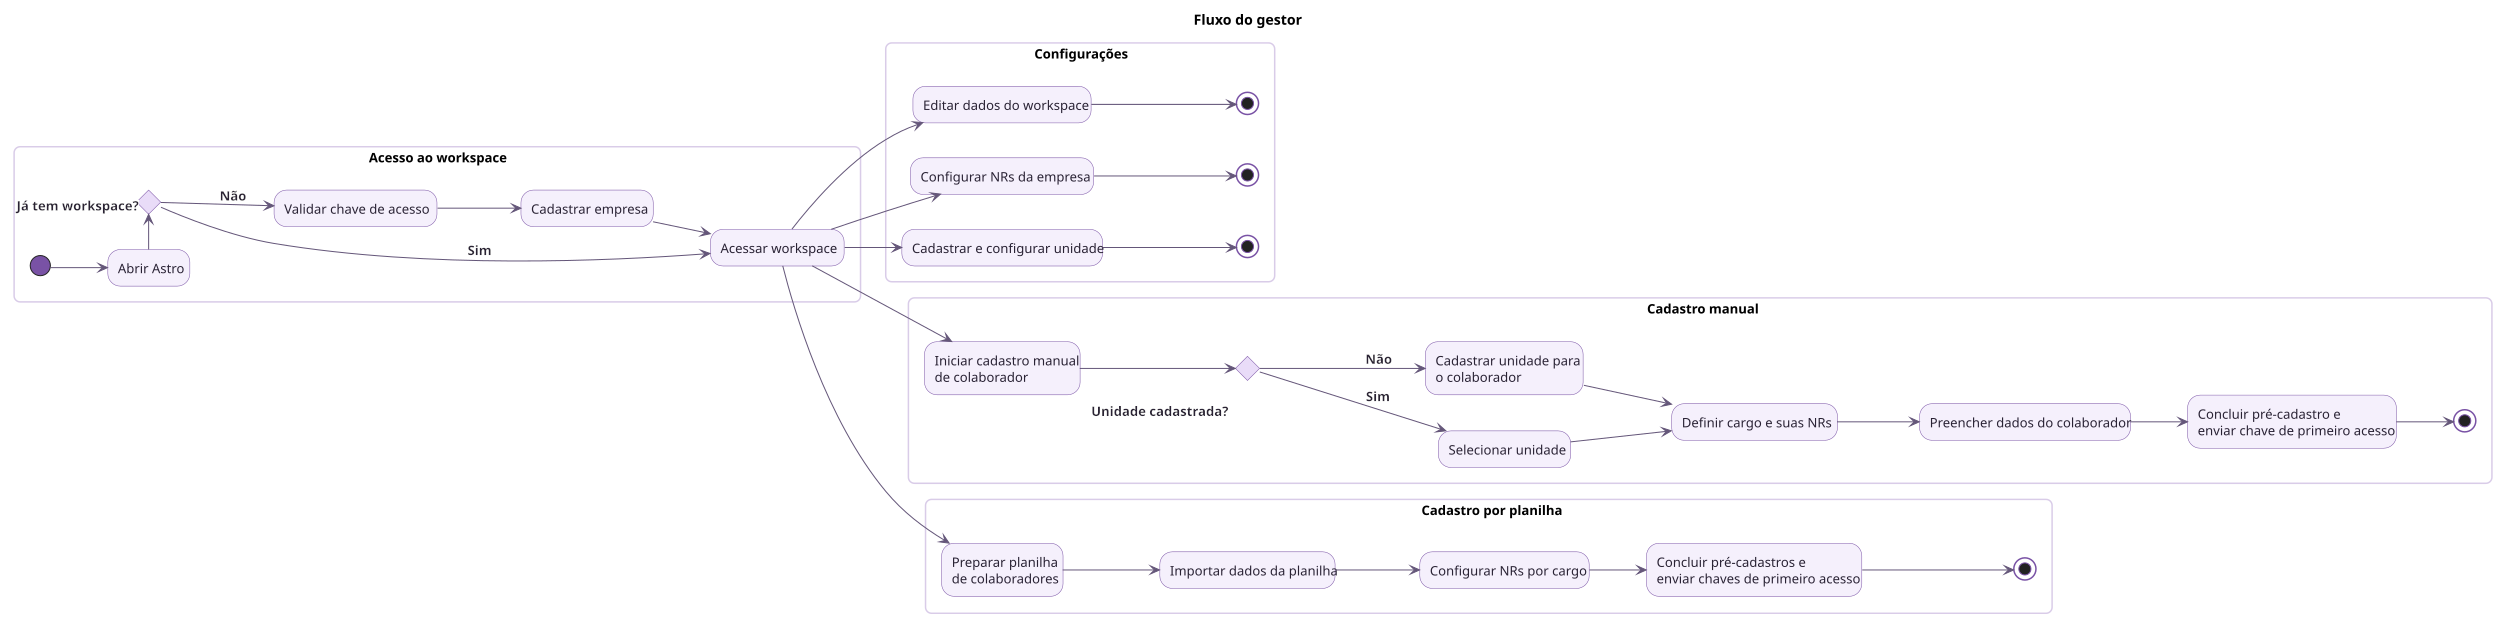
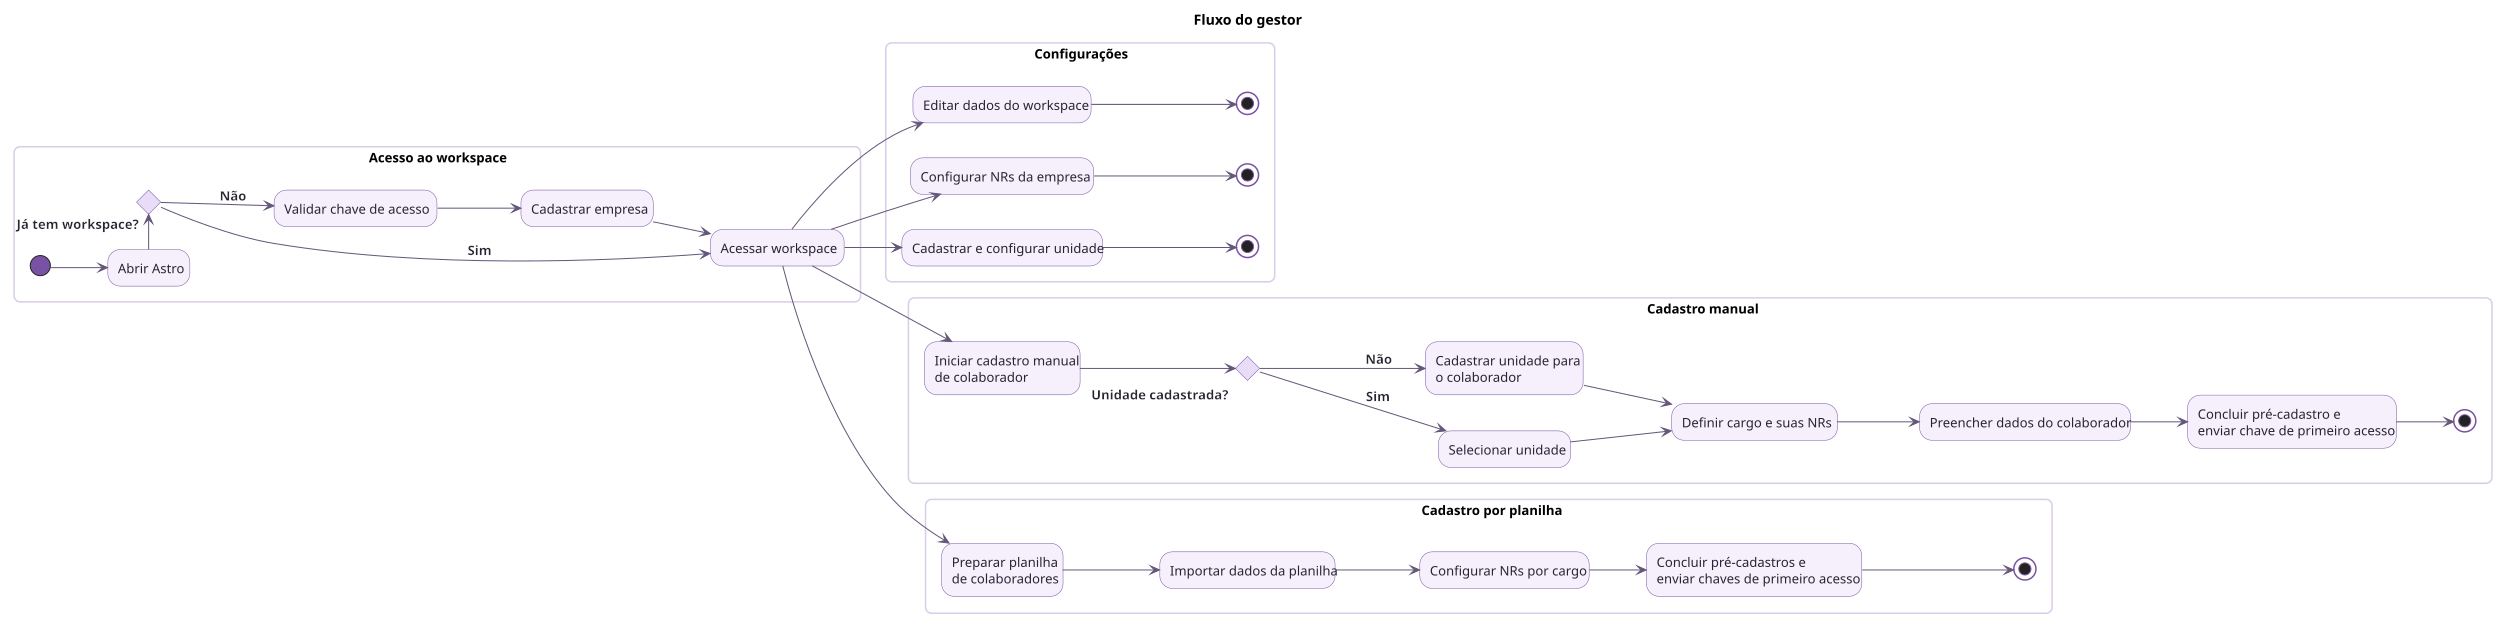
<svg xmlns="http://www.w3.org/2000/svg" version="1.1" data-diagram-type="ACTIVITY" style="width:2481px;height:632px;background:#FFFFFF;" width="2481px" height="632px" viewBox="0 0 2481 632" zoomAndPan="magnify" preserveAspectRatio="none" contentStyleType="text/css">
  <defs>
-     <filter id="bp3j8k51ltzij0" x="0" y="0" width="1" height="1">
+     <filter id="bng2ll3yl29330" x="0" y="0" width="1" height="1">
      <feFlood flood-color="#FFFFFF" result="flood" />
      <feComposite in="SourceGraphic" in2="flood" operator="over" />
    </filter>
  </defs>
  <g font-family="sans-serif" lengthAdjust="spacing">
    <g class="title" data-source-line="1">
      <text x="1184.5" y="24.533" fill="#000" font-size="14" textLength="105" font-weight="700">Fluxo do gestor</text>
    </g>
    <g class="cluster" data-qualified-name="Acesso ao workspace" id="ent0001" data-source-line="9">
      <rect x="14" y="145.609" width="840" height="154" fill="none" style="stroke:#D9CCE8;stroke-width:1.5;" rx="6" ry="6" />
      <text x="366.077" y="161.104" fill="#000" font-size="13" textLength="135.846" font-weight="700">Acesso ao workspace</text>
    </g>
    <g class="cluster" data-qualified-name="Configura..es" id="ent0015" data-source-line="20">
      <rect x="879" y="42.609" width="386" height="237" fill="none" style="stroke:#D9CCE8;stroke-width:1.5;" rx="6" ry="6" />
      <text x="1026.494" y="58.104" fill="#000" font-size="13" textLength="91.013" font-weight="700">Configurações</text>
    </g>
    <g class="cluster" data-qualified-name="Cadastro manual" id="ent0028" data-source-line="29">
      <rect x="901.5" y="295.609" width="1571.5" height="184" fill="none" style="stroke:#D9CCE8;stroke-width:1.5;" rx="6" ry="6" />
      <text x="1634.514" y="311.104" fill="#000" font-size="13" textLength="105.473" font-weight="700">Cadastro manual</text>
    </g>
    <g class="cluster" data-qualified-name="Cadastro por planilha" id="ent0047" data-source-line="43">
      <rect x="918.5" y="495.609" width="1118" height="113" fill="none" style="stroke:#D9CCE8;stroke-width:1.5;" rx="6" ry="6" />
      <text x="1410.685" y="511.104" fill="#000" font-size="13" textLength="133.631" font-weight="700">Cadastro por planilha</text>
    </g>
    <g class="start_entity" data-qualified-name="Acesso ao workspace.start" id="ent0002" data-source-line="10">
      <ellipse cx="40" cy="263.609" rx="10" ry="10" fill="#7952A5" style="stroke:#222;stroke-width:1;" />
    </g>
    <rect x="107" y="247.609" width="81.401" height="36.352" fill="#F5F0FC" style="stroke:#7952A5;stroke-width:0.5;" rx="12.5" ry="12.5" />
    <text x="117" y="271.104" fill="#292234" font-size="13" textLength="61.401">Abrir Astro</text>
    <g class="entity" data-qualified-name="Acesso ao workspace..5" id="ent0006">
      <polygon points="147.5,188.609,159.5,200.609,147.5,212.609,135.5,200.609,147.5,188.609" fill="#E9DCF8" style="stroke:#7952A5;stroke-width:0.5;stroke-linejoin:miter;stroke-miterlimit:10;" />
    </g>
    <rect x="705" y="227.609" width="132.709" height="36.352" fill="#F5F0FC" style="stroke:#7952A5;stroke-width:0.5;" rx="12.5" ry="12.5" />
    <text x="715" y="251.104" fill="#292234" font-size="13" textLength="112.709">Acessar workspace</text>
    <rect x="272" y="188.609" width="161.642" height="36.352" fill="#F5F0FC" style="stroke:#7952A5;stroke-width:0.5;" rx="12.5" ry="12.5" />
    <text x="282" y="212.104" fill="#292234" font-size="13" textLength="141.642">Validar chave de acesso</text>
    <rect x="517" y="188.609" width="131.268" height="36.352" fill="#F5F0FC" style="stroke:#7952A5;stroke-width:0.5;" rx="12.5" ry="12.5" />
    <text x="527" y="212.104" fill="#292234" font-size="13" textLength="111.268">Cadastrar empresa</text>
    <rect x="906" y="85.609" width="176.813" height="36.352" fill="#F5F0FC" style="stroke:#7952A5;stroke-width:0.5;" rx="12.5" ry="12.5" />
    <text x="916" y="109.104" fill="#292234" font-size="13" textLength="156.813">Editar dados do workspace</text>
    <g class="end_entity" data-qualified-name="Configura..es.end.1" id="ent0018" data-source-line="22">
      <ellipse cx="1238" cy="102.609" rx="11" ry="11" fill="none" style="stroke:#7952A5;stroke-width:1.5;" />
      <ellipse cx="1238" cy="102.609" rx="6" ry="6" fill="#222" style="stroke:#7952A5;stroke-width:1;" />
    </g>
    <rect x="903.5" y="156.609" width="181.846" height="36.352" fill="#F5F0FC" style="stroke:#7952A5;stroke-width:0.5;" rx="12.5" ry="12.5" />
    <text x="913.5" y="180.104" fill="#292234" font-size="13" textLength="161.846">Configurar NRs da empresa</text>
    <g class="end_entity" data-qualified-name="Configura..es.end.2" id="ent0022" data-source-line="24">
      <ellipse cx="1238" cy="173.609" rx="11" ry="11" fill="none" style="stroke:#7952A5;stroke-width:1.5;" />
      <ellipse cx="1238" cy="173.609" rx="6" ry="6" fill="#222" style="stroke:#7952A5;stroke-width:1;" />
    </g>
    <rect x="895" y="227.609" width="199.22" height="36.352" fill="#F5F0FC" style="stroke:#7952A5;stroke-width:0.5;" rx="12.5" ry="12.5" />
    <text x="905" y="251.104" fill="#292234" font-size="13" textLength="179.22">Cadastrar e configurar unidade</text>
    <g class="end_entity" data-qualified-name="Configura..es.end.3" id="ent0026" data-source-line="26">
      <ellipse cx="1238" cy="244.609" rx="11" ry="11" fill="none" style="stroke:#7952A5;stroke-width:1.5;" />
      <ellipse cx="1238" cy="244.609" rx="6" ry="6" fill="#222" style="stroke:#7952A5;stroke-width:1;" />
    </g>
    <rect x="917.5" y="339.109" width="154.399" height="52.703" fill="#F5F0FC" style="stroke:#7952A5;stroke-width:0.5;" rx="12.5" ry="12.5" />
    <text x="927.5" y="362.604" fill="#292234" font-size="13" textLength="134.399">Iniciar cadastro manual</text>
    <text x="927.5" y="378.956" fill="#292234" font-size="13" textLength="86.728">de colaborador</text>
    <g class="entity" data-qualified-name="Cadastro manual..31" id="ent0032">
      <polygon points="1238,353.609,1250,365.609,1238,377.609,1226,365.609,1238,353.609" fill="#E9DCF8" style="stroke:#7952A5;stroke-width:0.5;stroke-linejoin:miter;stroke-miterlimit:10;" />
    </g>
    <rect x="1427.5" y="427.609" width="131.306" height="36.352" fill="#F5F0FC" style="stroke:#7952A5;stroke-width:0.5;" rx="12.5" ry="12.5" />
    <text x="1437.5" y="451.104" fill="#292234" font-size="13" textLength="111.306">Selecionar unidade</text>
    <rect x="1659" y="400.609" width="164.498" height="36.352" fill="#F5F0FC" style="stroke:#7952A5;stroke-width:0.5;" rx="12.5" ry="12.5" />
    <text x="1669" y="424.104" fill="#292234" font-size="13" textLength="144.498">Definir cargo e suas NRs</text>
    <rect x="1414.5" y="339.109" width="156.589" height="52.703" fill="#F5F0FC" style="stroke:#7952A5;stroke-width:0.5;" rx="12.5" ry="12.5" />
    <text x="1424.5" y="362.604" fill="#292234" font-size="13" textLength="136.589">Cadastrar unidade para</text>
    <text x="1424.5" y="378.956" fill="#292234" font-size="13" textLength="79.498">o colaborador</text>
    <rect x="1905" y="400.609" width="209.351" height="36.352" fill="#F5F0FC" style="stroke:#7952A5;stroke-width:0.5;" rx="12.5" ry="12.5" />
    <text x="1915" y="424.104" fill="#292234" font-size="13" textLength="189.351">Preencher dados do colaborador</text>
    <rect x="2171" y="392.109" width="207.148" height="52.703" fill="#F5F0FC" style="stroke:#7952A5;stroke-width:0.5;" rx="12.5" ry="12.5" />
    <text x="2181" y="415.604" fill="#292234" font-size="13" textLength="135.116">Concluir pré-cadastro e</text>
    <text x="2181" y="431.956" fill="#292234" font-size="13" textLength="187.148">enviar chave de primeiro acesso</text>
    <g class="end_entity" data-qualified-name="Cadastro manual.end.4" id="ent0045" data-source-line="40">
      <ellipse cx="2446" cy="417.609" rx="11" ry="11" fill="none" style="stroke:#7952A5;stroke-width:1.5;" />
      <ellipse cx="2446" cy="417.609" rx="6" ry="6" fill="#222" style="stroke:#7952A5;stroke-width:1;" />
    </g>
    <rect x="934.5" y="539.109" width="120.458" height="52.703" fill="#F5F0FC" style="stroke:#7952A5;stroke-width:0.5;" rx="12.5" ry="12.5" />
    <text x="944.5" y="562.604" fill="#292234" font-size="13" textLength="99.004">Preparar planilha</text>
    <text x="944.5" y="578.956" fill="#292234" font-size="13" textLength="100.458">de colaboradores</text>
    <rect x="1151" y="547.609" width="173.931" height="36.352" fill="#F5F0FC" style="stroke:#7952A5;stroke-width:0.5;" rx="12.5" ry="12.5" />
    <text x="1161" y="571.104" fill="#292234" font-size="13" textLength="153.931">Importar dados da planilha</text>
    <rect x="1409" y="547.609" width="168.116" height="36.352" fill="#F5F0FC" style="stroke:#7952A5;stroke-width:0.5;" rx="12.5" ry="12.5" />
    <text x="1419" y="571.104" fill="#292234" font-size="13" textLength="148.116">Configurar NRs por cargo</text>
    <rect x="1634" y="539.109" width="213.648" height="52.703" fill="#F5F0FC" style="stroke:#7952A5;stroke-width:0.5;" rx="12.5" ry="12.5" />
    <text x="1644" y="562.604" fill="#292234" font-size="13" textLength="141.616">Concluir pré-cadastros e</text>
    <text x="1644" y="578.956" fill="#292234" font-size="13" textLength="193.648">enviar chaves de primeiro acesso</text>
    <g class="end_entity" data-qualified-name="Cadastro por planilha.end.5" id="ent0056" data-source-line="48">
      <ellipse cx="2009.5" cy="564.609" rx="11" ry="11" fill="none" style="stroke:#7952A5;stroke-width:1.5;" />
      <ellipse cx="2009.5" cy="564.609" rx="6" ry="6" fill="#222" style="stroke:#7952A5;stroke-width:1;" />
    </g>
    <g class="link" data-entity-1="ent0002" data-entity-2="ent0003" id="lnk4" data-link-type="dependency">
      <polygon points="106.646,265.609,97.646,261.609,101.646,265.609,97.646,269.609,106.646,265.609" fill="#645679" style="stroke:#645679;stroke-width:1;stroke-linejoin:miter;stroke-miterlimit:10;" />
      <path d="M50.362,265.609 C62.97,265.609 81.186,265.609 101.646,265.609" style="stroke:#645679;stroke-width:1;" fill="none" />
    </g>
    <g class="link" data-entity-1="ent0003" data-entity-2="ent0006" id="lnk7" data-link-type="dependency">
      <polygon points="147.5,212.72,143.5,221.72,147.5,217.72,151.5,221.72,147.5,212.72" fill="#645679" style="stroke:#645679;stroke-width:1;stroke-linejoin:miter;stroke-miterlimit:10;" />
      <path d="M147.5,247.582 C147.5,235.961 147.5,229.34 147.5,217.72" style="stroke:#645679;stroke-width:1;" fill="none" />
-       <text x="80.084" y="176.215" fill="#292234" font-size="13" font-weight="700"> </text>
-       <text x="80.084" y="192.566" fill="#292234" font-size="13" font-weight="700"> </text>
-       <text x="16.5" y="208.918" fill="#292234" font-size="13" textLength="119.945" font-weight="700" filter="url(#bp3j8k51ltzij0)">Já tem workspace?</text>
+       <text x="16.5" y="227.215" fill="#292234" font-size="13" textLength="119.945" font-weight="700" filter="url(#bng2ll3yl29330)">Já tem workspace?</text>
    </g>
    <g class="link" data-entity-1="ent0006" data-entity-2="ent0008" id="lnk9" data-link-type="dependency">
      <polygon points="704.617,251.558,695.343,248.243,699.631,251.932,695.942,256.22,704.617,251.558" fill="#645679" style="stroke:#645679;stroke-width:1;stroke-linejoin:miter;stroke-miterlimit:10;" />
      <path d="M159.773,205.686 C181.135,215 229.208,234.516 272,241.609 C425.262,267.016 603.696,259.135 699.631,251.932" style="stroke:#645679;stroke-width:1;" fill="none" />
-       <text x="464" y="253.104" fill="#292234" font-size="13" textLength="23.842" font-weight="700" filter="url(#bp3j8k51ltzij0)">Sim</text>
+       <text x="464" y="253.104" fill="#292234" font-size="13" textLength="23.842" font-weight="700" filter="url(#bng2ll3yl29330)">Sim</text>
    </g>
    <g class="link" data-entity-1="ent0006" data-entity-2="ent0010" id="lnk11" data-link-type="dependency">
      <polygon points="271.864,204.247,262.985,199.983,266.866,204.099,262.75,207.98,271.864,204.247" fill="#645679" style="stroke:#645679;stroke-width:1;stroke-linejoin:miter;stroke-miterlimit:10;" />
      <path d="M159.731,200.941 C181.062,201.569 224.131,202.839 266.866,204.099" style="stroke:#645679;stroke-width:1;" fill="none" />
-       <text x="218" y="199.104" fill="#292234" font-size="13" textLength="24.559" font-weight="700" filter="url(#bp3j8k51ltzij0)">Não</text>
+       <text x="218" y="199.104" fill="#292234" font-size="13" textLength="24.559" font-weight="700" filter="url(#bng2ll3yl29330)">Não</text>
    </g>
    <g class="link" data-entity-1="ent0010" data-entity-2="ent0012" id="lnk13" data-link-type="dependency">
      <polygon points="516.987,206.609,507.987,202.609,511.987,206.609,507.987,210.609,516.987,206.609" fill="#645679" style="stroke:#645679;stroke-width:1;stroke-linejoin:miter;stroke-miterlimit:10;" />
      <path d="M434.208,206.609 C461.329,206.609 486.243,206.609 511.987,206.609" style="stroke:#645679;stroke-width:1;" fill="none" />
    </g>
    <g class="link" data-entity-1="ent0012" data-entity-2="ent0008" id="lnk14" data-link-type="dependency">
      <polygon points="704.929,231.934,696.935,226.181,700.035,230.913,695.302,234.012,704.929,231.934" fill="#645679" style="stroke:#645679;stroke-width:1;stroke-linejoin:miter;stroke-miterlimit:10;" />
      <path d="M648.117,220.086 C666.486,223.917 681.609,227.071 700.035,230.913" style="stroke:#645679;stroke-width:1;" fill="none" />
    </g>
    <g class="link" data-entity-1="ent0008" data-entity-2="ent0016" id="lnk17" data-link-type="dependency">
      <polygon points="915.819,121.664,905.998,120.916,911.108,123.341,908.683,128.452,915.819,121.664" fill="#645679" style="stroke:#645679;stroke-width:1;stroke-linejoin:miter;stroke-miterlimit:10;" />
      <path d="M785.939,227.36 C804.37,203.588 839.711,162.278 879,138.609 C890.306,131.798 898.338,127.89 911.108,123.341" style="stroke:#645679;stroke-width:1;" fill="none" />
    </g>
    <g class="link" data-entity-1="ent0016" data-entity-2="ent0018" id="lnk19" data-link-type="dependency">
      <polygon points="1226.981,103.609,1217.981,99.609,1221.981,103.609,1217.981,107.609,1226.981,103.609" fill="#645679" style="stroke:#645679;stroke-width:1;stroke-linejoin:miter;stroke-miterlimit:10;" />
      <path d="M1083.028,103.609 C1137.833,103.609 1197.538,103.609 1221.981,103.609" style="stroke:#645679;stroke-width:1;" fill="none" />
    </g>
    <g class="link" data-entity-1="ent0008" data-entity-2="ent0020" id="lnk21" data-link-type="dependency">
      <polygon points="933.377,192.625,923.602,191.427,928.595,194.085,925.937,199.079,933.377,192.625" fill="#645679" style="stroke:#645679;stroke-width:1;stroke-linejoin:miter;stroke-miterlimit:10;" />
      <path d="M824.943,227.542 C842.133,221.711 861.35,215.289 879,209.609 C896.611,203.943 911.033,199.445 928.595,194.085" style="stroke:#645679;stroke-width:1;" fill="none" />
    </g>
    <g class="link" data-entity-1="ent0020" data-entity-2="ent0022" id="lnk23" data-link-type="dependency">
      <polygon points="1226.877,174.609,1217.877,170.609,1221.877,174.609,1217.877,178.609,1226.877,174.609" fill="#645679" style="stroke:#645679;stroke-width:1;stroke-linejoin:miter;stroke-miterlimit:10;" />
      <path d="M1085.769,174.609 C1139.895,174.609 1197.763,174.609 1221.877,174.609" style="stroke:#645679;stroke-width:1;" fill="none" />
    </g>
    <g class="link" data-entity-1="ent0008" data-entity-2="ent0024" id="lnk25" data-link-type="dependency">
      <polygon points="894.902,245.609,885.902,241.609,889.902,245.609,885.902,249.609,894.902,245.609" fill="#645679" style="stroke:#645679;stroke-width:1;stroke-linejoin:miter;stroke-miterlimit:10;" />
      <path d="M838.209,245.609 C856.022,245.609 870.704,245.609 889.902,245.609" style="stroke:#645679;stroke-width:1;" fill="none" />
    </g>
    <g class="link" data-entity-1="ent0024" data-entity-2="ent0026" id="lnk27" data-link-type="dependency">
      <polygon points="1226.964,245.609,1217.964,241.609,1221.964,245.609,1217.964,249.609,1226.964,245.609" fill="#645679" style="stroke:#645679;stroke-width:1;stroke-linejoin:miter;stroke-miterlimit:10;" />
      <path d="M1094.076,245.609 C1146.245,245.609 1199.134,245.609 1221.964,245.609" style="stroke:#645679;stroke-width:1;" fill="none" />
    </g>
    <g class="link" data-entity-1="ent0008" data-entity-2="ent0029" id="lnk30" data-link-type="dependency">
      <polygon points="944.421,338.96,938.42,331.15,940.027,336.574,934.603,338.181,944.421,338.96" fill="#645679" style="stroke:#645679;stroke-width:1;stroke-linejoin:miter;stroke-miterlimit:10;" />
      <path d="M806.065,263.835 C842.894,283.832 897.964,313.735 940.027,336.574" style="stroke:#645679;stroke-width:1;" fill="none" />
    </g>
    <g class="link" data-entity-1="ent0029" data-entity-2="ent0032" id="lnk33" data-link-type="dependency">
      <polygon points="1225.883,365.609,1216.883,361.609,1220.883,365.609,1216.883,369.609,1225.883,365.609" fill="#645679" style="stroke:#645679;stroke-width:1;stroke-linejoin:miter;stroke-miterlimit:10;" />
      <path d="M1071.581,365.609 C1127.714,365.609 1193.839,365.609 1220.883,365.609" style="stroke:#645679;stroke-width:1;" fill="none" />
      <text x="1152.238" y="380.104" fill="#292234" font-size="13" font-weight="700"> </text>
-       <text x="1152.238" y="396.456" fill="#292234" font-size="13" font-weight="700"> </text>
-       <text x="1082.883" y="412.808" fill="#292234" font-size="13" textLength="131.485" font-weight="700" filter="url(#bp3j8k51ltzij0)">Unidade cadastrada?</text>
+       <text x="1082.883" y="396.456" fill="#292234" font-size="13" textLength="131.485" font-weight="700" filter="url(#bng2ll3yl29330)">Unidade cadastrada?</text>
    </g>
    <g class="link" data-entity-1="ent0032" data-entity-2="ent0034" id="lnk35" data-link-type="dependency">
      <polygon points="1434.853,427.539,1427.477,421.012,1430.085,426.032,1425.066,428.64,1434.853,427.539" fill="#645679" style="stroke:#645679;stroke-width:1;stroke-linejoin:miter;stroke-miterlimit:10;" />
      <path d="M1250.198,369.15 C1281.899,379.174 1369.147,406.763 1430.085,426.032" style="stroke:#645679;stroke-width:1;" fill="none" />
-       <text x="1355.5" y="398.104" fill="#292234" font-size="13" textLength="23.842" font-weight="700" filter="url(#bp3j8k51ltzij0)">Sim</text>
+       <text x="1355.5" y="398.104" fill="#292234" font-size="13" textLength="23.842" font-weight="700" filter="url(#bng2ll3yl29330)">Sim</text>
    </g>
    <g class="link" data-entity-1="ent0034" data-entity-2="ent0036" id="lnk37" data-link-type="dependency">
      <polygon points="1658.614,427.542,1649.231,424.548,1653.644,428.087,1650.104,432.5,1658.614,427.542" fill="#645679" style="stroke:#645679;stroke-width:1;stroke-linejoin:miter;stroke-miterlimit:10;" />
      <path d="M1558.634,438.515 C1589.24,435.156 1621.153,431.654 1653.644,428.087" style="stroke:#645679;stroke-width:1;" fill="none" />
    </g>
    <g class="link" data-entity-1="ent0032" data-entity-2="ent0038" id="lnk39" data-link-type="dependency">
      <polygon points="1414.318,365.609,1405.318,361.609,1409.318,365.609,1405.318,369.609,1414.318,365.609" fill="#645679" style="stroke:#645679;stroke-width:1;stroke-linejoin:miter;stroke-miterlimit:10;" />
      <path d="M1250.198,365.609 C1278.504,365.609 1349.899,365.609 1409.318,365.609" style="stroke:#645679;stroke-width:1;" fill="none" />
-       <text x="1355" y="361.104" fill="#292234" font-size="13" textLength="24.559" font-weight="700" filter="url(#bp3j8k51ltzij0)">Não</text>
+       <text x="1355" y="361.104" fill="#292234" font-size="13" textLength="24.559" font-weight="700" filter="url(#bng2ll3yl29330)">Não</text>
    </g>
    <g class="link" data-entity-1="ent0038" data-entity-2="ent0036" id="lnk40" data-link-type="dependency">
      <polygon points="1658.854,401.127,1650.898,395.321,1653.966,400.074,1649.213,403.141,1658.854,401.127" fill="#645679" style="stroke:#645679;stroke-width:1;stroke-linejoin:miter;stroke-miterlimit:10;" />
      <path d="M1571.836,382.379 C1599.566,388.353 1625.965,394.041 1653.966,400.074" style="stroke:#645679;stroke-width:1;" fill="none" />
    </g>
    <g class="link" data-entity-1="ent0036" data-entity-2="ent0041" id="lnk42" data-link-type="dependency">
      <polygon points="1904.683,418.609,1895.683,414.609,1899.683,418.609,1895.683,422.609,1904.683,418.609" fill="#645679" style="stroke:#645679;stroke-width:1;stroke-linejoin:miter;stroke-miterlimit:10;" />
      <path d="M1823.044,418.609 C1848.771,418.609 1872.582,418.609 1899.683,418.609" style="stroke:#645679;stroke-width:1;" fill="none" />
    </g>
    <g class="link" data-entity-1="ent0041" data-entity-2="ent0043" id="lnk44" data-link-type="dependency">
      <polygon points="2170.889,418.609,2161.889,414.609,2165.889,418.609,2161.889,422.609,2170.889,418.609" fill="#645679" style="stroke:#645679;stroke-width:1;stroke-linejoin:miter;stroke-miterlimit:10;" />
      <path d="M2114.067,418.609 C2132.754,418.609 2147.23,418.609 2165.889,418.609" style="stroke:#645679;stroke-width:1;" fill="none" />
    </g>
    <g class="link" data-entity-1="ent0043" data-entity-2="ent0045" id="lnk46" data-link-type="dependency">
      <polygon points="2434.999,418.609,2425.999,414.609,2429.999,418.609,2425.999,422.609,2434.999,418.609" fill="#645679" style="stroke:#645679;stroke-width:1;stroke-linejoin:miter;stroke-miterlimit:10;" />
      <path d="M2378.009,418.609 C2401.435,418.609 2417.965,418.609 2429.999,418.609" style="stroke:#645679;stroke-width:1;" fill="none" />
    </g>
    <g class="link" data-entity-1="ent0008" data-entity-2="ent0048" id="lnk49" data-link-type="dependency">
      <polygon points="941.921,538.996,936.31,530.902,937.649,536.398,932.153,537.737,941.921,538.996" fill="#645679" style="stroke:#645679;stroke-width:1;stroke-linejoin:miter;stroke-miterlimit:10;" />
      <path d="M776.803,263.853 C787.68,306.858 819.716,416.315 879,487.609 C896.224,508.323 916.021,523.243 937.649,536.398" style="stroke:#645679;stroke-width:1;" fill="none" />
    </g>
    <g class="link" data-entity-1="ent0048" data-entity-2="ent0050" id="lnk51" data-link-type="dependency">
      <polygon points="1150.693,565.609,1141.693,561.609,1145.693,565.609,1141.693,569.609,1150.693,565.609" fill="#645679" style="stroke:#645679;stroke-width:1;stroke-linejoin:miter;stroke-miterlimit:10;" />
      <path d="M1054.578,565.609 C1083.483,565.609 1113.834,565.609 1145.693,565.609" style="stroke:#645679;stroke-width:1;" fill="none" />
    </g>
    <g class="link" data-entity-1="ent0050" data-entity-2="ent0052" id="lnk53" data-link-type="dependency">
      <polygon points="1408.799,565.609,1399.799,561.609,1403.799,565.609,1399.799,569.609,1408.799,565.609" fill="#645679" style="stroke:#645679;stroke-width:1;stroke-linejoin:miter;stroke-miterlimit:10;" />
      <path d="M1325.007,565.609 C1352.082,565.609 1376.923,565.609 1403.799,565.609" style="stroke:#645679;stroke-width:1;" fill="none" />
    </g>
    <g class="link" data-entity-1="ent0052" data-entity-2="ent0054" id="lnk55" data-link-type="dependency">
      <polygon points="1633.688,565.609,1624.688,561.609,1628.688,565.609,1624.688,569.609,1633.688,565.609" fill="#645679" style="stroke:#645679;stroke-width:1;stroke-linejoin:miter;stroke-miterlimit:10;" />
      <path d="M1577.284,565.609 C1595.405,565.609 1609.813,565.609 1628.688,565.609" style="stroke:#645679;stroke-width:1;" fill="none" />
    </g>
    <g class="link" data-entity-1="ent0054" data-entity-2="ent0056" id="lnk57" data-link-type="dependency">
      <polygon points="1998.299,565.609,1989.299,561.609,1993.299,565.609,1989.299,569.609,1998.299,565.609" fill="#645679" style="stroke:#645679;stroke-width:1;stroke-linejoin:miter;stroke-miterlimit:10;" />
      <path d="M1848.094,565.609 C1907.026,565.609 1968.359,565.609 1993.299,565.609" style="stroke:#645679;stroke-width:1;" fill="none" />
    </g>
  </g>
</svg>
